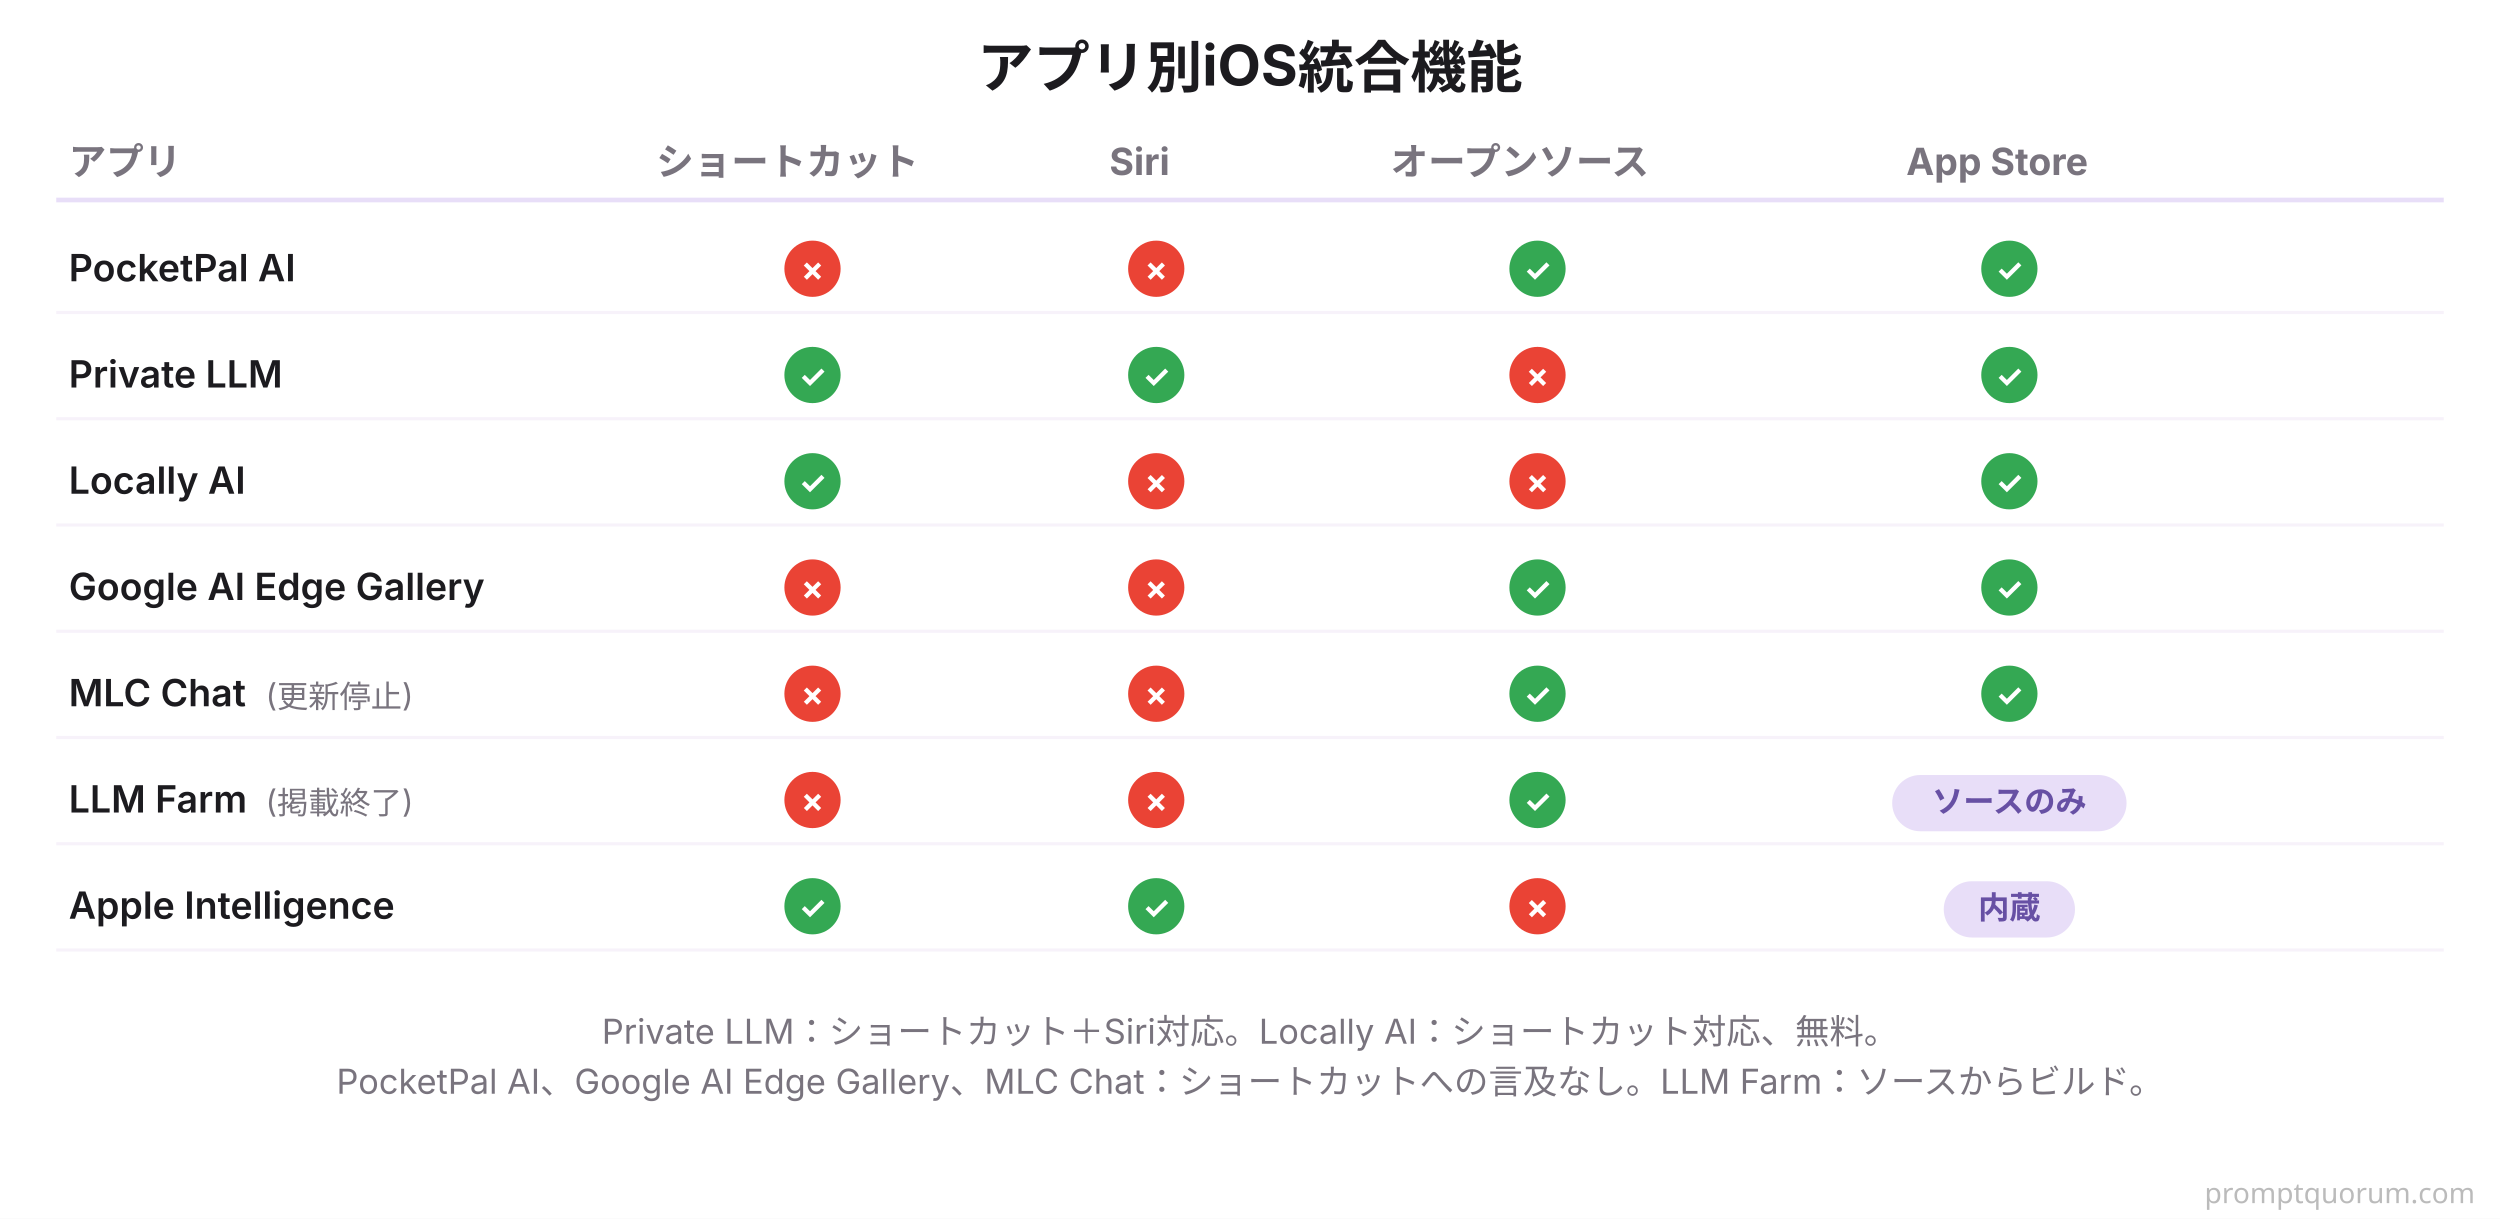
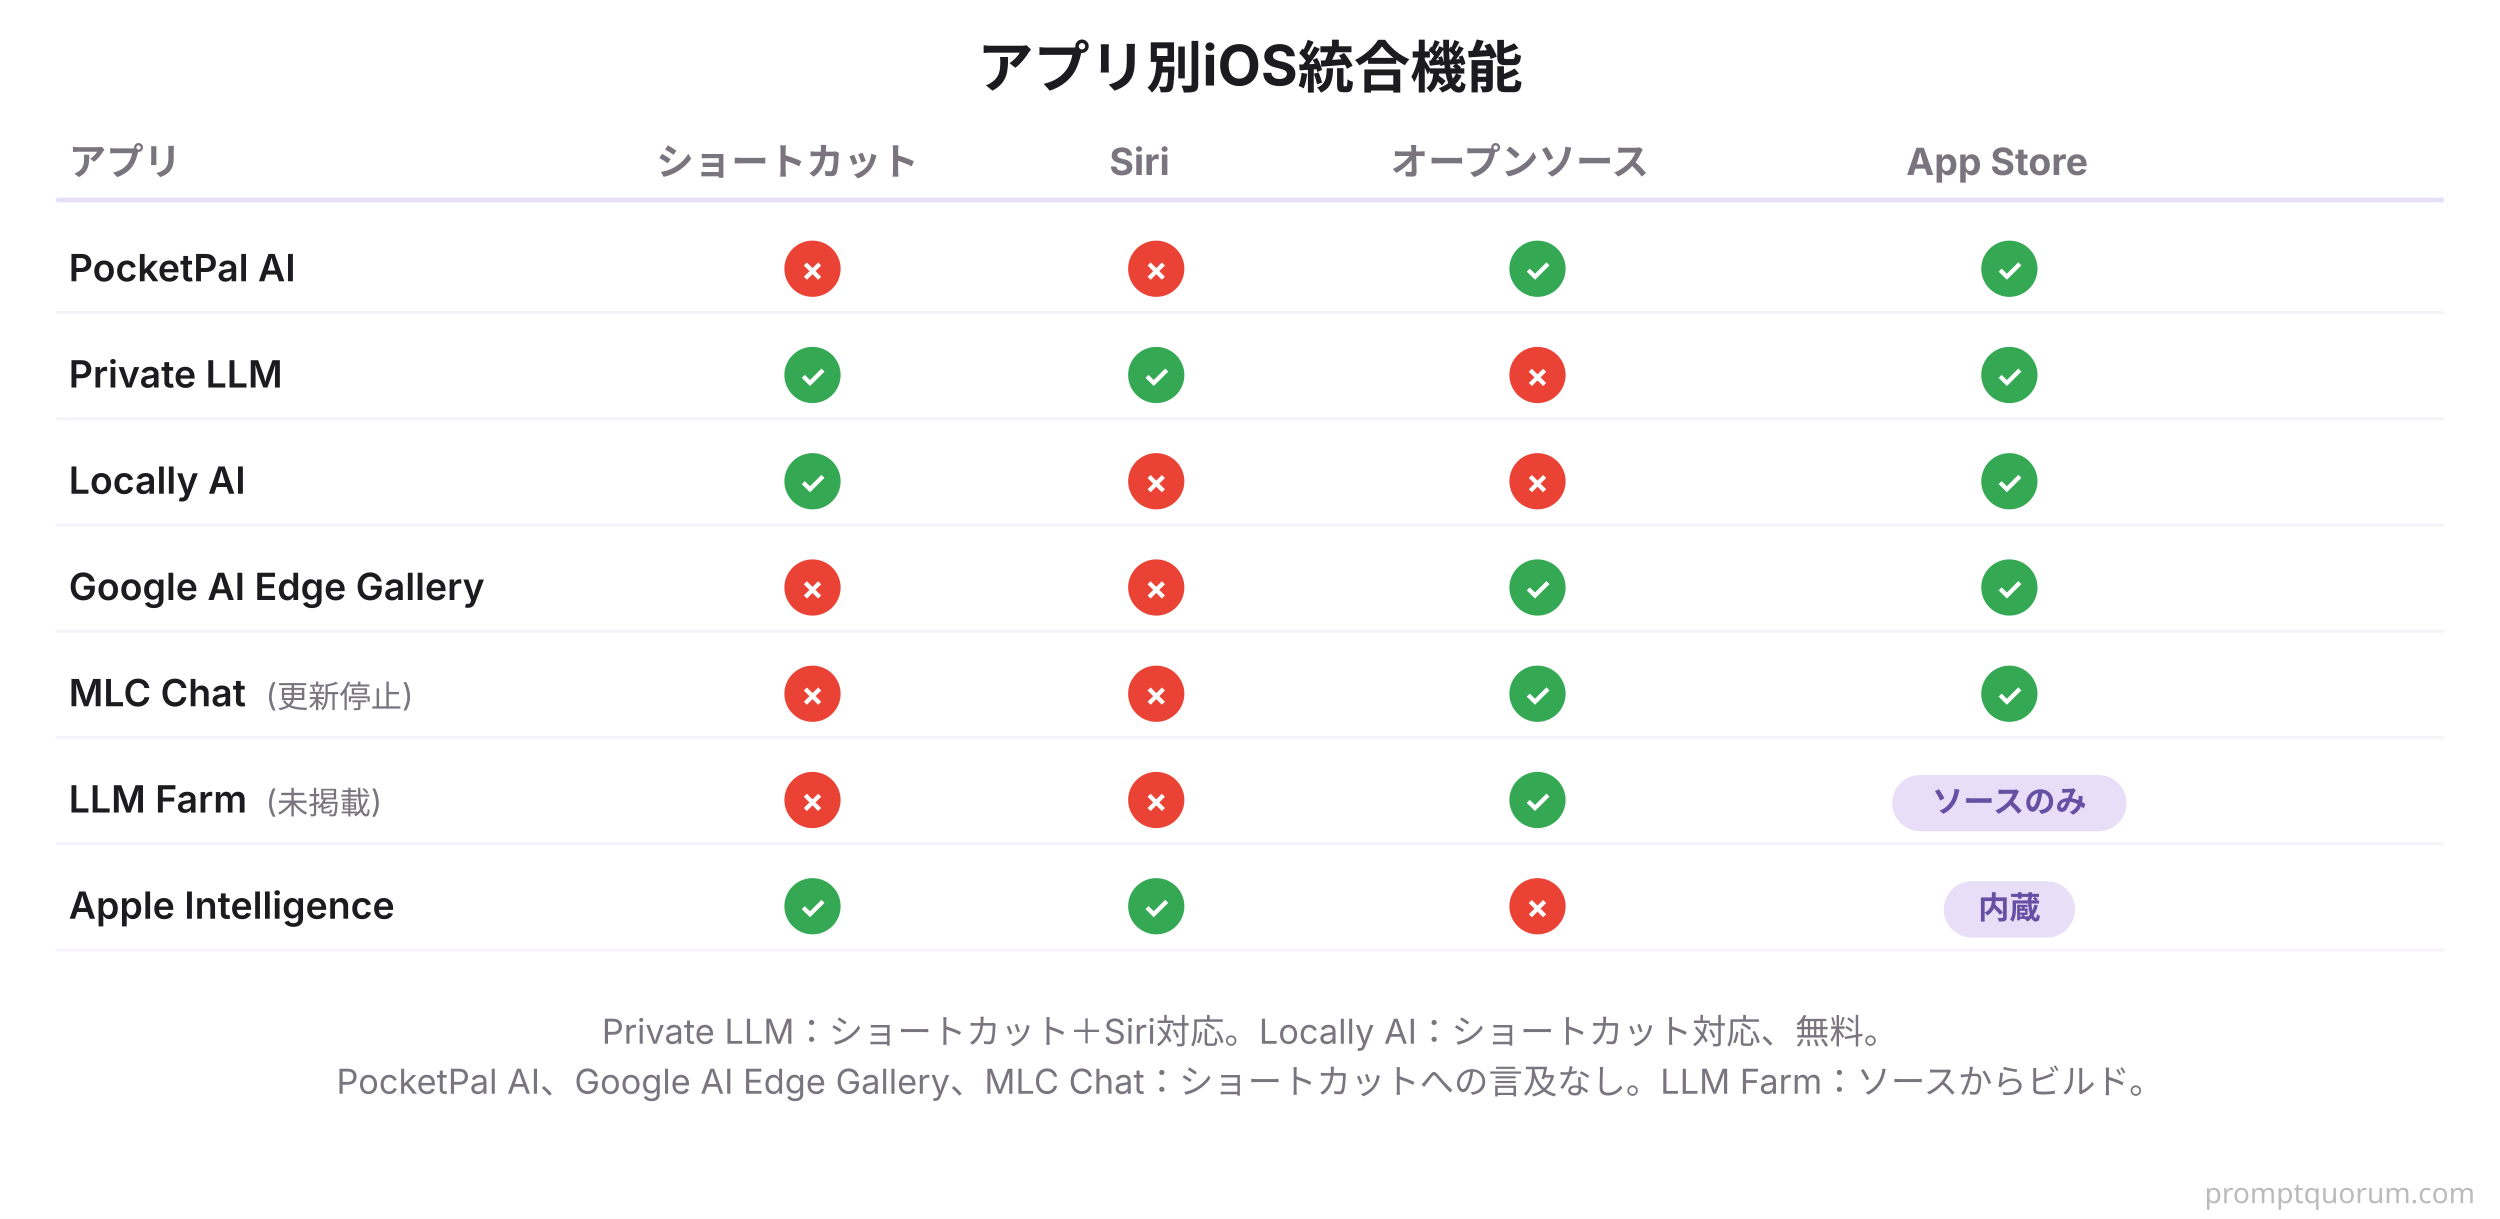
<svg xmlns="http://www.w3.org/2000/svg" viewBox="0 0 800 390" font-family="system-ui, -apple-system, 'Hiragino Sans', 'Yu Gothic', sans-serif">
  <rect width="800" height="390" fill="#FFFFFF" />
  <text x="400" y="28" font-size="18" font-weight="700" fill="#1C1B1F" text-anchor="middle">アプリ別iOS統合機能</text>
  <text x="22" y="56" font-size="12" font-weight="700" fill="#79747E">アプリ</text>
  <text x="210" y="56" font-size="12" font-weight="700" fill="#79747E">ショートカット</text>
  <text x="355" y="56" font-size="12" font-weight="700" fill="#79747E">Siri</text>
  <text x="445" y="56" font-size="12" font-weight="700" fill="#79747E">オープンソース</text>
  <text x="610" y="56" font-size="12" font-weight="700" fill="#79747E">App Store</text>
  <line x1="18" y1="64" x2="782" y2="64" stroke="#E8DEF8" stroke-width="1.5" />
  <text x="22" y="90" font-size="12" font-weight="600" fill="#1C1B1F">PocketPal AI</text>
  <circle cx="260" cy="86" r="9" fill="#EA4335" />
  <text x="260" y="90" font-size="10" font-weight="700" fill="#FFFFFF" text-anchor="middle">✗</text>
  <circle cx="370" cy="86" r="9" fill="#EA4335" />
  <text x="370" y="90" font-size="10" font-weight="700" fill="#FFFFFF" text-anchor="middle">✗</text>
  <circle cx="492" cy="86" r="9" fill="#34A853" />
  <text x="492" y="90" font-size="10" font-weight="700" fill="#FFFFFF" text-anchor="middle">✓</text>
  <circle cx="643" cy="86" r="9" fill="#34A853" />
  <text x="643" y="90" font-size="10" font-weight="700" fill="#FFFFFF" text-anchor="middle">✓</text>
  <line x1="18" y1="100" x2="782" y2="100" stroke="#F7F2FA" stroke-width="1" />
  <text x="22" y="124" font-size="12" font-weight="600" fill="#1C1B1F">Private LLM</text>
  <circle cx="260" cy="120" r="9" fill="#34A853" />
  <text x="260" y="124" font-size="10" font-weight="700" fill="#FFFFFF" text-anchor="middle">✓</text>
  <circle cx="370" cy="120" r="9" fill="#34A853" />
  <text x="370" y="124" font-size="10" font-weight="700" fill="#FFFFFF" text-anchor="middle">✓</text>
  <circle cx="492" cy="120" r="9" fill="#EA4335" />
  <text x="492" y="124" font-size="10" font-weight="700" fill="#FFFFFF" text-anchor="middle">✗</text>
  <circle cx="643" cy="120" r="9" fill="#34A853" />
  <text x="643" y="124" font-size="10" font-weight="700" fill="#FFFFFF" text-anchor="middle">✓</text>
  <line x1="18" y1="134" x2="782" y2="134" stroke="#F7F2FA" stroke-width="1" />
  <text x="22" y="158" font-size="12" font-weight="600" fill="#1C1B1F">Locally AI</text>
  <circle cx="260" cy="154" r="9" fill="#34A853" />
  <text x="260" y="158" font-size="10" font-weight="700" fill="#FFFFFF" text-anchor="middle">✓</text>
  <circle cx="370" cy="154" r="9" fill="#EA4335" />
  <text x="370" y="158" font-size="10" font-weight="700" fill="#FFFFFF" text-anchor="middle">✗</text>
  <circle cx="492" cy="154" r="9" fill="#EA4335" />
  <text x="492" y="158" font-size="10" font-weight="700" fill="#FFFFFF" text-anchor="middle">✗</text>
  <circle cx="643" cy="154" r="9" fill="#34A853" />
  <text x="643" y="158" font-size="10" font-weight="700" fill="#FFFFFF" text-anchor="middle">✓</text>
  <line x1="18" y1="168" x2="782" y2="168" stroke="#F7F2FA" stroke-width="1" />
  <text x="22" y="192" font-size="12" font-weight="600" fill="#1C1B1F">Google AI Edge Gallery</text>
  <circle cx="260" cy="188" r="9" fill="#EA4335" />
  <text x="260" y="192" font-size="10" font-weight="700" fill="#FFFFFF" text-anchor="middle">✗</text>
  <circle cx="370" cy="188" r="9" fill="#EA4335" />
  <text x="370" y="192" font-size="10" font-weight="700" fill="#FFFFFF" text-anchor="middle">✗</text>
  <circle cx="492" cy="188" r="9" fill="#34A853" />
  <text x="492" y="192" font-size="10" font-weight="700" fill="#FFFFFF" text-anchor="middle">✓</text>
  <circle cx="643" cy="188" r="9" fill="#34A853" />
  <text x="643" y="192" font-size="10" font-weight="700" fill="#FFFFFF" text-anchor="middle">✓</text>
  <line x1="18" y1="202" x2="782" y2="202" stroke="#F7F2FA" stroke-width="1" />
  <text x="22" y="226" font-size="12" font-weight="600" fill="#1C1B1F">MLC Chat</text>
  <text x="85" y="226" font-size="10" fill="#79747E">(更新停止)</text>
  <circle cx="260" cy="222" r="9" fill="#EA4335" />
  <text x="260" y="226" font-size="10" font-weight="700" fill="#FFFFFF" text-anchor="middle">✗</text>
  <circle cx="370" cy="222" r="9" fill="#EA4335" />
  <text x="370" y="226" font-size="10" font-weight="700" fill="#FFFFFF" text-anchor="middle">✗</text>
  <circle cx="492" cy="222" r="9" fill="#34A853" />
  <text x="492" y="226" font-size="10" font-weight="700" fill="#FFFFFF" text-anchor="middle">✓</text>
  <circle cx="643" cy="222" r="9" fill="#34A853" />
  <text x="643" y="226" font-size="10" font-weight="700" fill="#FFFFFF" text-anchor="middle">✓</text>
  <line x1="18" y1="236" x2="782" y2="236" stroke="#F7F2FA" stroke-width="1" />
  <text x="22" y="260" font-size="12" font-weight="600" fill="#1C1B1F">LLM Farm</text>
-   <text x="85" y="260" font-size="10" fill="#79747E">(掲載終了)</text>
+   <text x="85" y="260" font-size="10" fill="#79747E">(未掲載)</text>
  <circle cx="260" cy="256" r="9" fill="#EA4335" />
  <text x="260" y="260" font-size="10" font-weight="700" fill="#FFFFFF" text-anchor="middle">✗</text>
  <circle cx="370" cy="256" r="9" fill="#EA4335" />
  <text x="370" y="260" font-size="10" font-weight="700" fill="#FFFFFF" text-anchor="middle">✗</text>
  <circle cx="492" cy="256" r="9" fill="#34A853" />
  <text x="492" y="260" font-size="10" font-weight="700" fill="#FFFFFF" text-anchor="middle">✓</text>
  <rect x="605.5" y="248" width="75" height="18" rx="9" fill="#E8DEF8" />
  <text x="643" y="260" font-size="10" font-weight="700" fill="#6750A4" text-anchor="middle">ソースのみ</text>
  <line x1="18" y1="270" x2="782" y2="270" stroke="#F7F2FA" stroke-width="1" />
  <text x="22" y="294" font-size="12" font-weight="600" fill="#1C1B1F">Apple Intelligence</text>
  <circle cx="260" cy="290" r="9" fill="#34A853" />
  <text x="260" y="294" font-size="10" font-weight="700" fill="#FFFFFF" text-anchor="middle">✓</text>
  <circle cx="370" cy="290" r="9" fill="#34A853" />
  <text x="370" y="294" font-size="10" font-weight="700" fill="#FFFFFF" text-anchor="middle">✓</text>
  <circle cx="492" cy="290" r="9" fill="#EA4335" />
  <text x="492" y="294" font-size="10" font-weight="700" fill="#FFFFFF" text-anchor="middle">✗</text>
  <rect x="622" y="282" width="42" height="18" rx="9" fill="#E8DEF8" />
  <text x="643" y="294" font-size="10" font-weight="700" fill="#6750A4" text-anchor="middle">内蔵</text>
  <line x1="18" y1="304" x2="782" y2="304" stroke="#F7F2FA" stroke-width="1" />
  <text x="400" y="334" font-size="11" fill="#79747E" text-anchor="middle">Private LLM：ショートカット＋Siri対応。Locally AI：ショートカット対応、無料。</text>
  <text x="400" y="350" font-size="11" fill="#79747E" text-anchor="middle">PocketPal AI、Google AI Edge Gallery、MLC Chat：ショートカットへの言及なし。LLM Farm：ソースからビルド。</text>
  <text x="792" y="385" font-family="system-ui,sans-serif" font-size="9" fill="#BBBBBB" text-anchor="end">promptquorum.com</text>
</svg>
